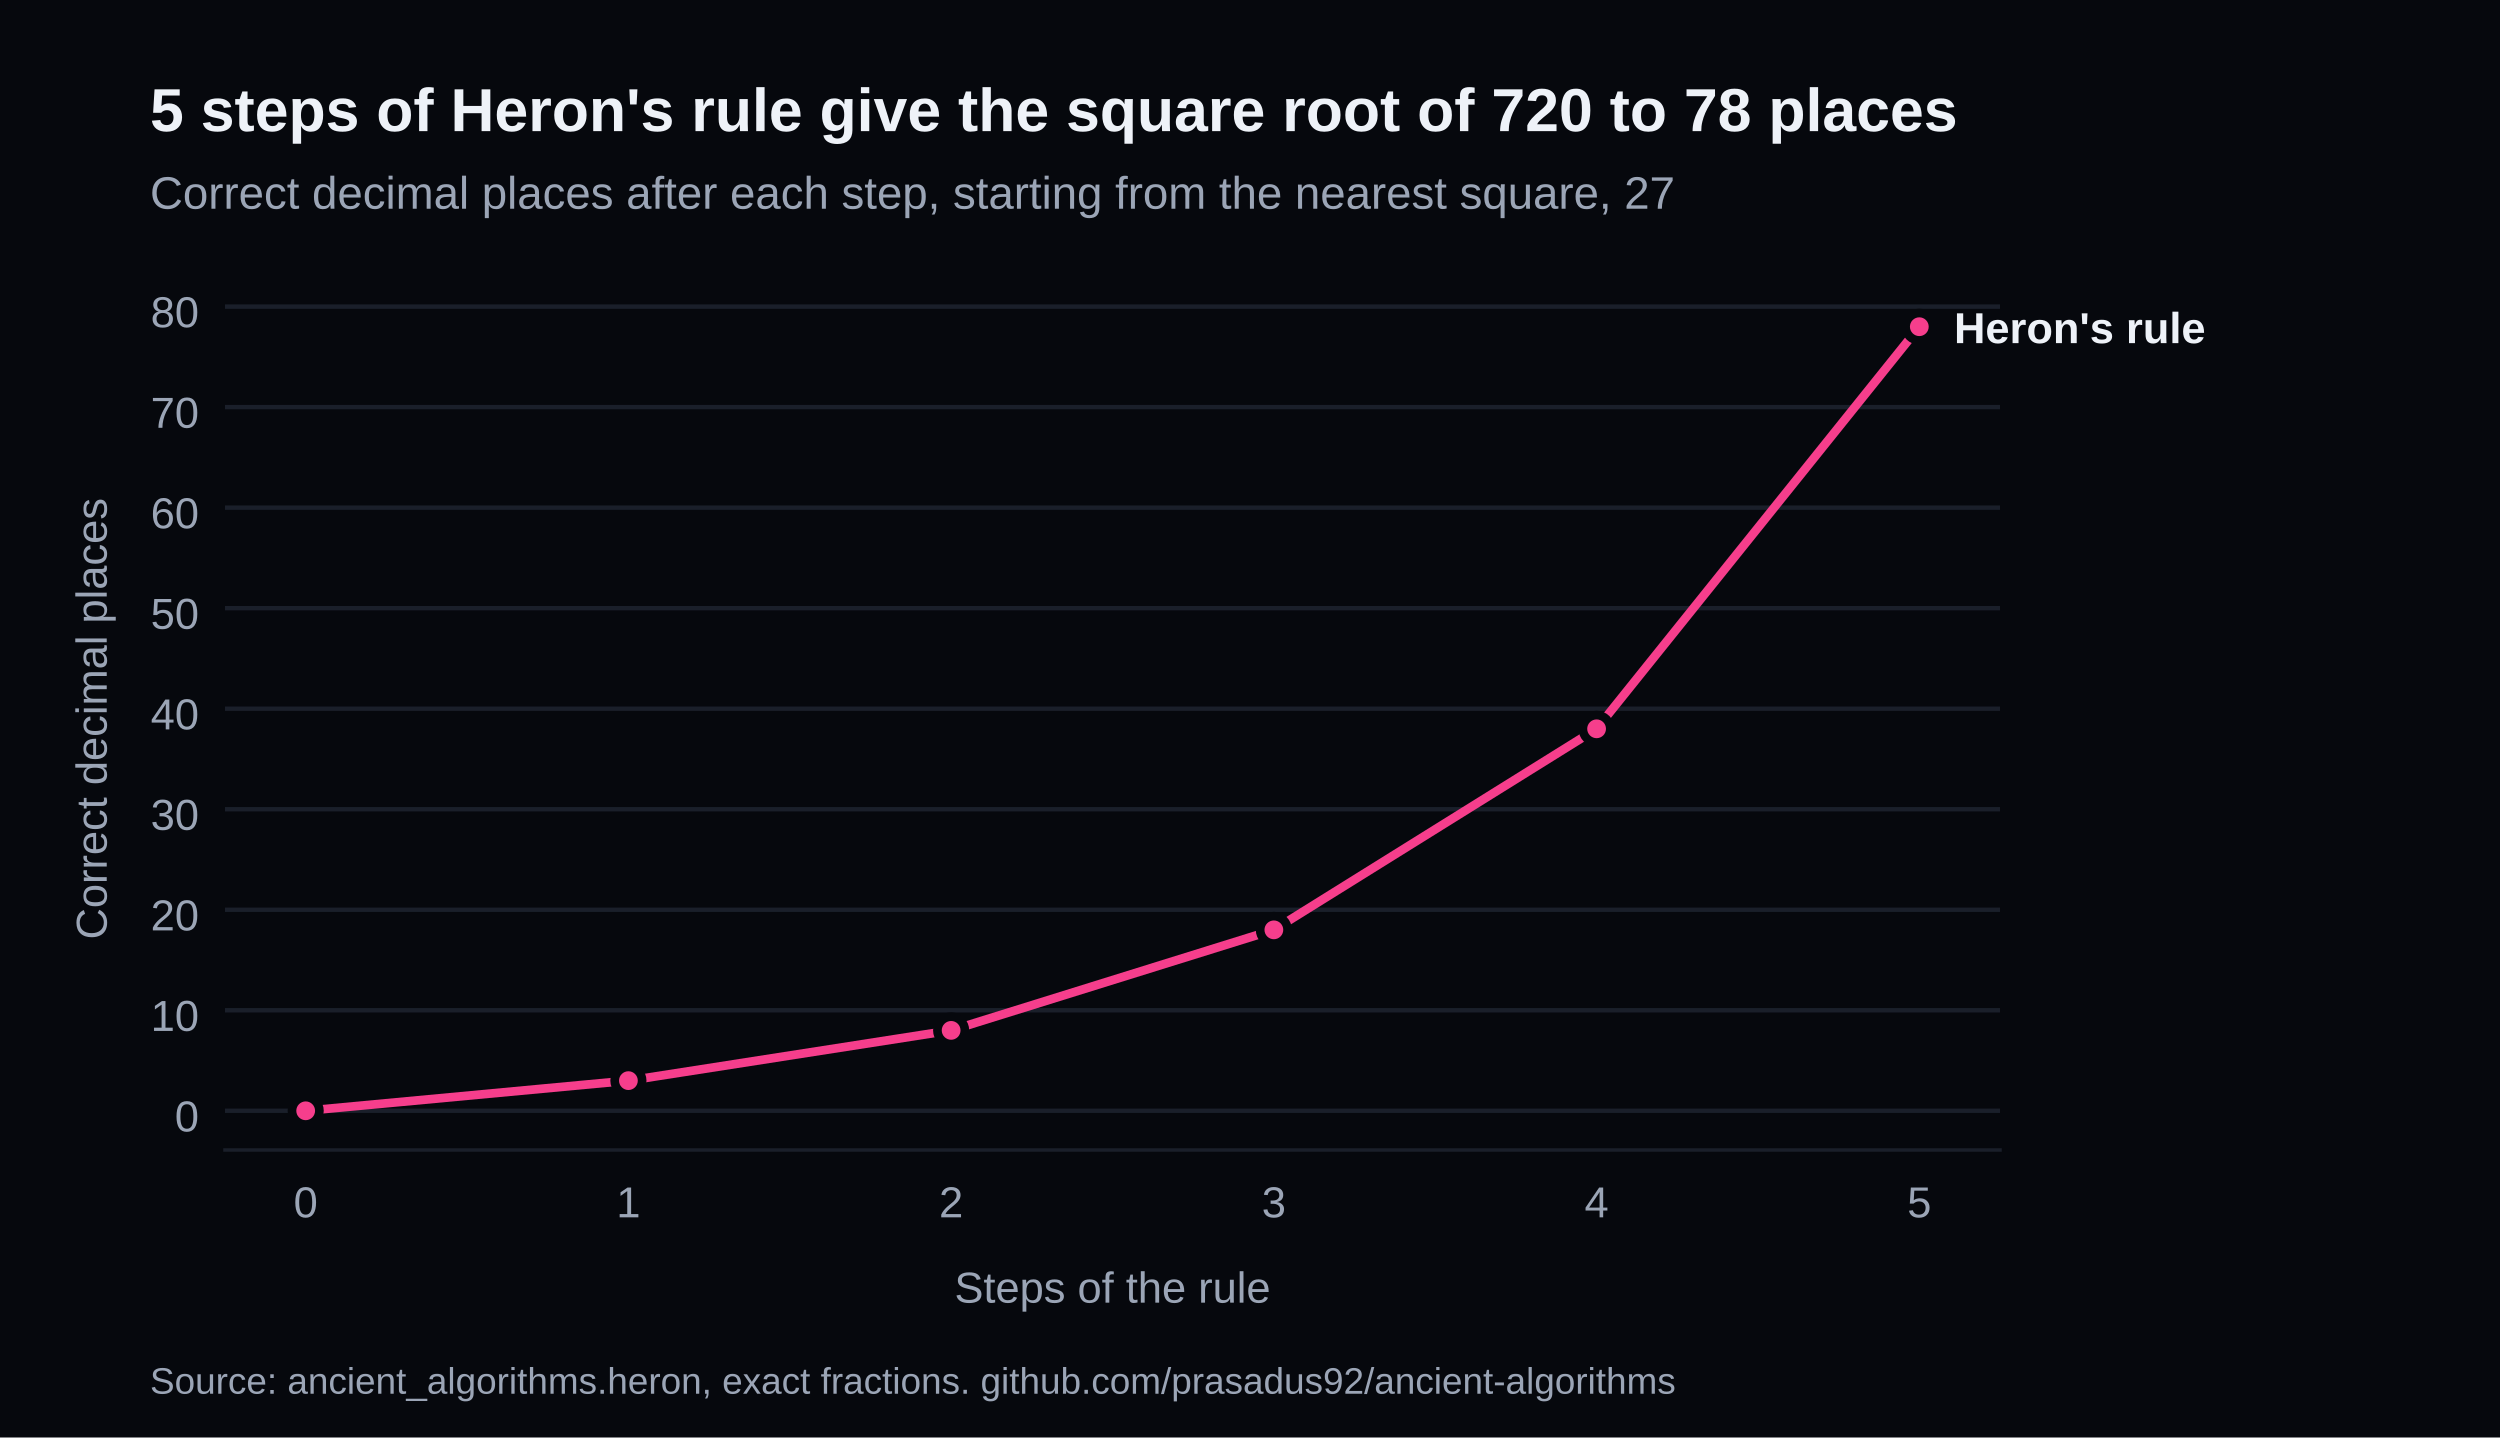
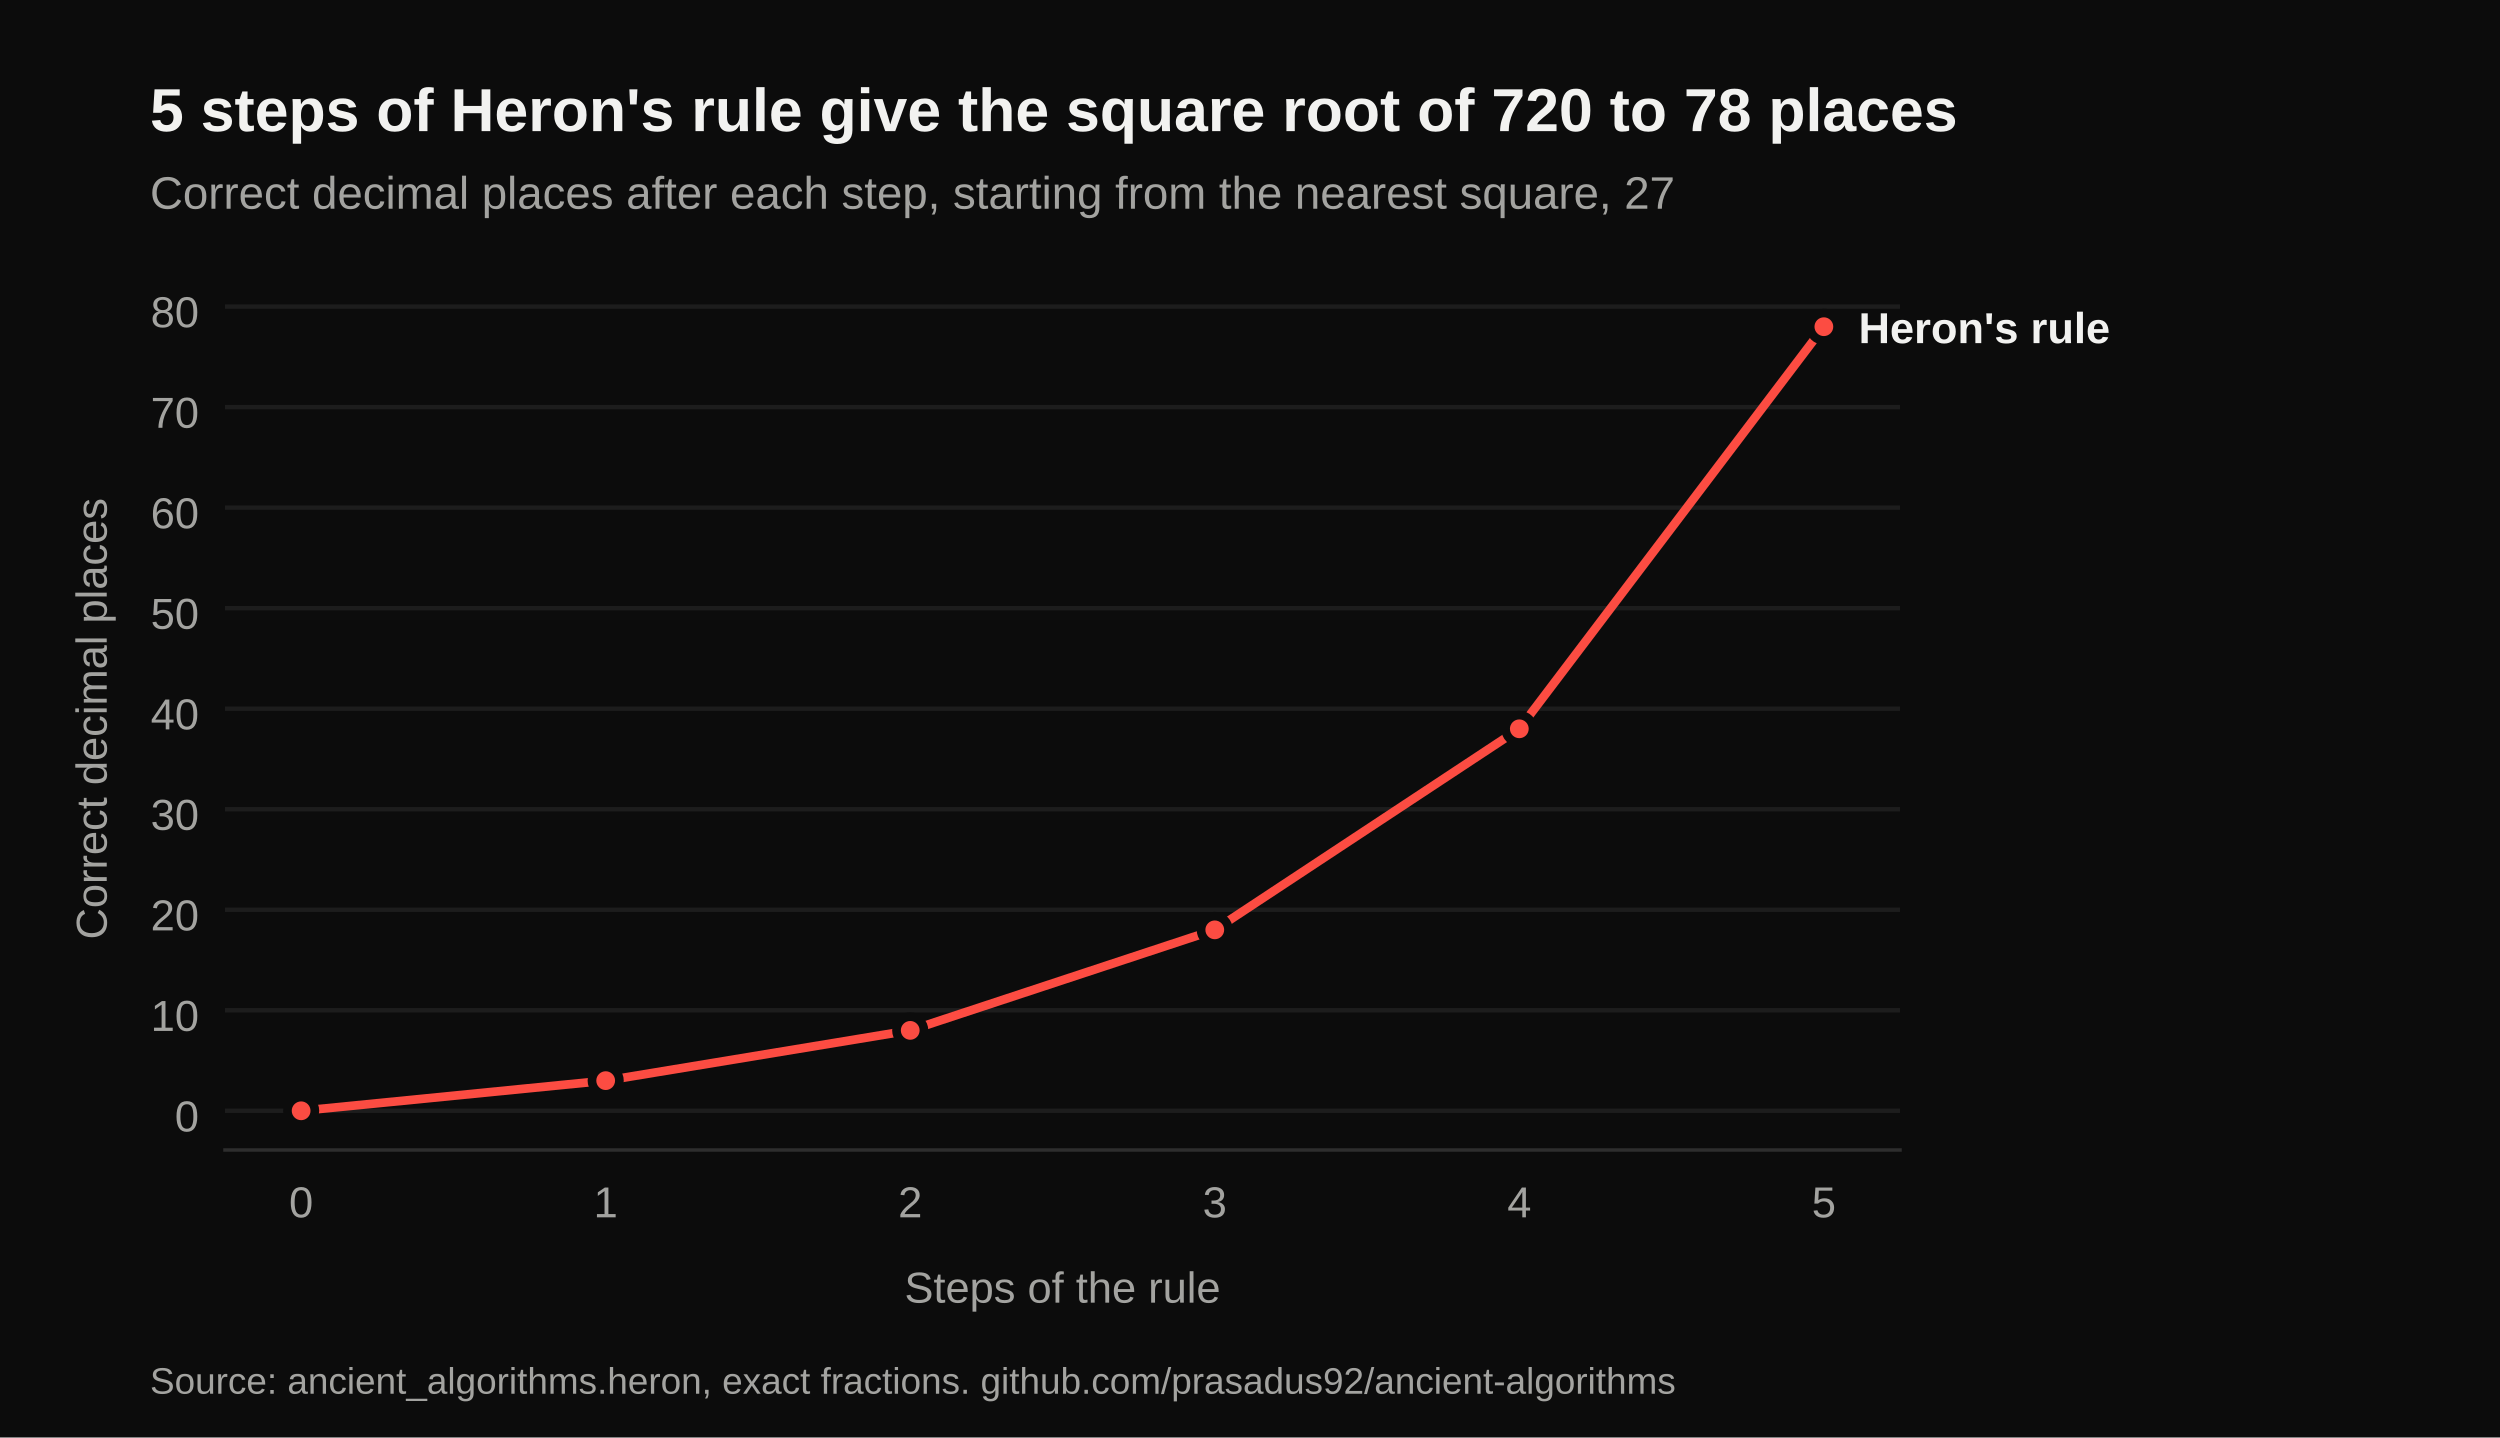
<svg xmlns="http://www.w3.org/2000/svg" xmlns:xlink="http://www.w3.org/1999/xlink" width="576pt" height="331.2pt" viewBox="0 0 576 331.2" version="1.1">
  <defs>
    <style type="text/css">*{stroke-linejoin: round; stroke-linecap: butt}</style>
  </defs>
  <g id="figure_1">
    <g id="patch_1">
-       <path d="M 0 331.2  L 576 331.2  L 576 0  L 0 0  z " style="fill: #06080d" />
+       <path d="M 0 331.2  L 576 331.2  L 576 0  L 0 0  z " style="fill: #0c0c0c" />
    </g>
    <g id="axes_1">
      <g id="patch_2">
-         <path d="M 51.84 264.96  L 460.8 264.96  L 460.8 66.24  L 51.84 66.24  z " style="fill: #06080d" />
+         <path d="M 51.84 264.96  L 437.76 264.96  L 437.76 66.24  L 51.84 66.24  z " style="fill: #0c0c0c" />
      </g>
      <g id="matplotlib.axis_1">
        <g id="xtick_1">
          <g id="line2d_1" />
          <g id="text_1">
-             <text style="font-size: 10px; font-family: 'Quicksand Variable', Quicksand, 'Helvetica Neue', Arial, sans-serif; text-anchor: middle; fill: #9ba5b6" x="70.429" y="280.48" transform="rotate(-0 70.42909 280.48)">0</text>
+             <text style="font-size: 10px; font-family: 'General Sans', system-ui, -apple-system, 'Helvetica Neue', Arial, sans-serif; text-anchor: middle; fill: #a3a3a0" x="69.382" y="280.48" transform="rotate(-0 69.38182 280.48)">0</text>
          </g>
        </g>
        <g id="xtick_2">
          <g id="line2d_2" />
          <g id="text_2">
-             <text style="font-size: 10px; font-family: 'Quicksand Variable', Quicksand, 'Helvetica Neue', Arial, sans-serif; text-anchor: middle; fill: #9ba5b6" x="144.785" y="280.48" transform="rotate(-0 144.7855 280.48)">1</text>
+             <text style="font-size: 10px; font-family: 'General Sans', system-ui, -apple-system, 'Helvetica Neue', Arial, sans-serif; text-anchor: middle; fill: #a3a3a0" x="139.549" y="280.48" transform="rotate(-0 139.5491 280.48)">1</text>
          </g>
        </g>
        <g id="xtick_3">
          <g id="line2d_3" />
          <g id="text_3">
-             <text style="font-size: 10px; font-family: 'Quicksand Variable', Quicksand, 'Helvetica Neue', Arial, sans-serif; text-anchor: middle; fill: #9ba5b6" x="219.142" y="280.48" transform="rotate(-0 219.1418 280.48)">2</text>
+             <text style="font-size: 10px; font-family: 'General Sans', system-ui, -apple-system, 'Helvetica Neue', Arial, sans-serif; text-anchor: middle; fill: #a3a3a0" x="209.716" y="280.48" transform="rotate(-0 209.7164 280.48)">2</text>
          </g>
        </g>
        <g id="xtick_4">
          <g id="line2d_4" />
          <g id="text_4">
-             <text style="font-size: 10px; font-family: 'Quicksand Variable', Quicksand, 'Helvetica Neue', Arial, sans-serif; text-anchor: middle; fill: #9ba5b6" x="293.498" y="280.48" transform="rotate(-0 293.4982 280.48)">3</text>
+             <text style="font-size: 10px; font-family: 'General Sans', system-ui, -apple-system, 'Helvetica Neue', Arial, sans-serif; text-anchor: middle; fill: #a3a3a0" x="279.884" y="280.48" transform="rotate(-0 279.8836 280.48)">3</text>
          </g>
        </g>
        <g id="xtick_5">
          <g id="line2d_5" />
          <g id="text_5">
-             <text style="font-size: 10px; font-family: 'Quicksand Variable', Quicksand, 'Helvetica Neue', Arial, sans-serif; text-anchor: middle; fill: #9ba5b6" x="367.855" y="280.48" transform="rotate(-0 367.8545 280.48)">4</text>
+             <text style="font-size: 10px; font-family: 'General Sans', system-ui, -apple-system, 'Helvetica Neue', Arial, sans-serif; text-anchor: middle; fill: #a3a3a0" x="350.051" y="280.48" transform="rotate(-0 350.0509 280.48)">4</text>
          </g>
        </g>
        <g id="xtick_6">
          <g id="line2d_6" />
          <g id="text_6">
-             <text style="font-size: 10px; font-family: 'Quicksand Variable', Quicksand, 'Helvetica Neue', Arial, sans-serif; text-anchor: middle; fill: #9ba5b6" x="442.211" y="280.48" transform="rotate(-0 442.2109 280.48)">5</text>
+             <text style="font-size: 10px; font-family: 'General Sans', system-ui, -apple-system, 'Helvetica Neue', Arial, sans-serif; text-anchor: middle; fill: #a3a3a0" x="420.218" y="280.48" transform="rotate(-0 420.2182 280.48)">5</text>
          </g>
        </g>
        <g id="text_7">
-           <text style="font-size: 10px; font-family: 'Quicksand Variable', Quicksand, 'Helvetica Neue', Arial, sans-serif; text-anchor: middle; fill: #9ba5b6" x="256.32" y="300.13" transform="rotate(-0 256.32 300.13)">Steps of the rule</text>
+           <text style="font-size: 10px; font-family: 'General Sans', system-ui, -apple-system, 'Helvetica Neue', Arial, sans-serif; text-anchor: middle; fill: #a3a3a0" x="244.8" y="300.13" transform="rotate(-0 244.8 300.13)">Steps of the rule</text>
        </g>
      </g>
      <g id="matplotlib.axis_2">
        <g id="ytick_1">
          <g id="line2d_7">
-             <path d="M 51.84 255.927  L 460.8 255.927  " clip-path="url(#p89c230ba1c)" style="fill: none; stroke: #1a1f2a; stroke-linecap: square" />
+             <path d="M 51.84 255.927  L 437.76 255.927  " clip-path="url(#p6bc87ba94e)" style="fill: none; stroke: #1d1d1d; stroke-linecap: square" />
          </g>
          <g id="line2d_8" />
          <g id="text_8">
-             <text style="font-size: 10px; font-family: 'Quicksand Variable', Quicksand, 'Helvetica Neue', Arial, sans-serif; text-anchor: end; fill: #9ba5b6" x="45.84" y="260.687" transform="rotate(-0 45.84 260.6873)">0</text>
+             <text style="font-size: 10px; font-family: 'General Sans', system-ui, -apple-system, 'Helvetica Neue', Arial, sans-serif; text-anchor: end; fill: #a3a3a0" x="45.84" y="260.687" transform="rotate(-0 45.84 260.6873)">0</text>
          </g>
        </g>
        <g id="ytick_2">
          <g id="line2d_9">
-             <path d="M 51.84 232.766  L 460.8 232.766  " clip-path="url(#p89c230ba1c)" style="fill: none; stroke: #1a1f2a; stroke-linecap: square" />
+             <path d="M 51.84 232.766  L 437.76 232.766  " clip-path="url(#p6bc87ba94e)" style="fill: none; stroke: #1d1d1d; stroke-linecap: square" />
          </g>
          <g id="line2d_10" />
          <g id="text_9">
-             <text style="font-size: 10px; font-family: 'Quicksand Variable', Quicksand, 'Helvetica Neue', Arial, sans-serif; text-anchor: end; fill: #9ba5b6" x="45.84" y="237.526" transform="rotate(-0 45.84 237.5264)">10</text>
+             <text style="font-size: 10px; font-family: 'General Sans', system-ui, -apple-system, 'Helvetica Neue', Arial, sans-serif; text-anchor: end; fill: #a3a3a0" x="45.84" y="237.526" transform="rotate(-0 45.84 237.5264)">10</text>
          </g>
        </g>
        <g id="ytick_3">
          <g id="line2d_11">
-             <path d="M 51.84 209.606  L 460.8 209.606  " clip-path="url(#p89c230ba1c)" style="fill: none; stroke: #1a1f2a; stroke-linecap: square" />
+             <path d="M 51.84 209.606  L 437.76 209.606  " clip-path="url(#p6bc87ba94e)" style="fill: none; stroke: #1d1d1d; stroke-linecap: square" />
          </g>
          <g id="line2d_12" />
          <g id="text_10">
-             <text style="font-size: 10px; font-family: 'Quicksand Variable', Quicksand, 'Helvetica Neue', Arial, sans-serif; text-anchor: end; fill: #9ba5b6" x="45.84" y="214.366" transform="rotate(-0 45.84 214.3656)">20</text>
+             <text style="font-size: 10px; font-family: 'General Sans', system-ui, -apple-system, 'Helvetica Neue', Arial, sans-serif; text-anchor: end; fill: #a3a3a0" x="45.84" y="214.366" transform="rotate(-0 45.84 214.3656)">20</text>
          </g>
        </g>
        <g id="ytick_4">
          <g id="line2d_13">
-             <path d="M 51.84 186.445  L 460.8 186.445  " clip-path="url(#p89c230ba1c)" style="fill: none; stroke: #1a1f2a; stroke-linecap: square" />
+             <path d="M 51.84 186.445  L 437.76 186.445  " clip-path="url(#p6bc87ba94e)" style="fill: none; stroke: #1d1d1d; stroke-linecap: square" />
          </g>
          <g id="line2d_14" />
          <g id="text_11">
-             <text style="font-size: 10px; font-family: 'Quicksand Variable', Quicksand, 'Helvetica Neue', Arial, sans-serif; text-anchor: end; fill: #9ba5b6" x="45.84" y="191.205" transform="rotate(-0 45.84 191.2048)">30</text>
+             <text style="font-size: 10px; font-family: 'General Sans', system-ui, -apple-system, 'Helvetica Neue', Arial, sans-serif; text-anchor: end; fill: #a3a3a0" x="45.84" y="191.205" transform="rotate(-0 45.84 191.2048)">30</text>
          </g>
        </g>
        <g id="ytick_5">
          <g id="line2d_15">
-             <path d="M 51.84 163.284  L 460.8 163.284  " clip-path="url(#p89c230ba1c)" style="fill: none; stroke: #1a1f2a; stroke-linecap: square" />
+             <path d="M 51.84 163.284  L 437.76 163.284  " clip-path="url(#p6bc87ba94e)" style="fill: none; stroke: #1d1d1d; stroke-linecap: square" />
          </g>
          <g id="line2d_16" />
          <g id="text_12">
-             <text style="font-size: 10px; font-family: 'Quicksand Variable', Quicksand, 'Helvetica Neue', Arial, sans-serif; text-anchor: end; fill: #9ba5b6" x="45.84" y="168.044" transform="rotate(-0 45.84 168.0439)">40</text>
+             <text style="font-size: 10px; font-family: 'General Sans', system-ui, -apple-system, 'Helvetica Neue', Arial, sans-serif; text-anchor: end; fill: #a3a3a0" x="45.84" y="168.044" transform="rotate(-0 45.84 168.0439)">40</text>
          </g>
        </g>
        <g id="ytick_6">
          <g id="line2d_17">
-             <path d="M 51.84 140.123  L 460.8 140.123  " clip-path="url(#p89c230ba1c)" style="fill: none; stroke: #1a1f2a; stroke-linecap: square" />
+             <path d="M 51.84 140.123  L 437.76 140.123  " clip-path="url(#p6bc87ba94e)" style="fill: none; stroke: #1d1d1d; stroke-linecap: square" />
          </g>
          <g id="line2d_18" />
          <g id="text_13">
-             <text style="font-size: 10px; font-family: 'Quicksand Variable', Quicksand, 'Helvetica Neue', Arial, sans-serif; text-anchor: end; fill: #9ba5b6" x="45.84" y="144.883" transform="rotate(-0 45.84 144.8831)">50</text>
+             <text style="font-size: 10px; font-family: 'General Sans', system-ui, -apple-system, 'Helvetica Neue', Arial, sans-serif; text-anchor: end; fill: #a3a3a0" x="45.84" y="144.883" transform="rotate(-0 45.84 144.8831)">50</text>
          </g>
        </g>
        <g id="ytick_7">
          <g id="line2d_19">
-             <path d="M 51.84 116.962  L 460.8 116.962  " clip-path="url(#p89c230ba1c)" style="fill: none; stroke: #1a1f2a; stroke-linecap: square" />
+             <path d="M 51.84 116.962  L 437.76 116.962  " clip-path="url(#p6bc87ba94e)" style="fill: none; stroke: #1d1d1d; stroke-linecap: square" />
          </g>
          <g id="line2d_20" />
          <g id="text_14">
-             <text style="font-size: 10px; font-family: 'Quicksand Variable', Quicksand, 'Helvetica Neue', Arial, sans-serif; text-anchor: end; fill: #9ba5b6" x="45.84" y="121.722" transform="rotate(-0 45.84 121.7222)">60</text>
+             <text style="font-size: 10px; font-family: 'General Sans', system-ui, -apple-system, 'Helvetica Neue', Arial, sans-serif; text-anchor: end; fill: #a3a3a0" x="45.84" y="121.722" transform="rotate(-0 45.84 121.7222)">60</text>
          </g>
        </g>
        <g id="ytick_8">
          <g id="line2d_21">
-             <path d="M 51.84 93.801  L 460.8 93.801  " clip-path="url(#p89c230ba1c)" style="fill: none; stroke: #1a1f2a; stroke-linecap: square" />
+             <path d="M 51.84 93.801  L 437.76 93.801  " clip-path="url(#p6bc87ba94e)" style="fill: none; stroke: #1d1d1d; stroke-linecap: square" />
          </g>
          <g id="line2d_22" />
          <g id="text_15">
-             <text style="font-size: 10px; font-family: 'Quicksand Variable', Quicksand, 'Helvetica Neue', Arial, sans-serif; text-anchor: end; fill: #9ba5b6" x="45.84" y="98.561" transform="rotate(-0 45.84 98.5614)">70</text>
+             <text style="font-size: 10px; font-family: 'General Sans', system-ui, -apple-system, 'Helvetica Neue', Arial, sans-serif; text-anchor: end; fill: #a3a3a0" x="45.84" y="98.561" transform="rotate(-0 45.84 98.5614)">70</text>
          </g>
        </g>
        <g id="ytick_9">
          <g id="line2d_23">
-             <path d="M 51.84 70.641  L 460.8 70.641  " clip-path="url(#p89c230ba1c)" style="fill: none; stroke: #1a1f2a; stroke-linecap: square" />
+             <path d="M 51.84 70.641  L 437.76 70.641  " clip-path="url(#p6bc87ba94e)" style="fill: none; stroke: #1d1d1d; stroke-linecap: square" />
          </g>
          <g id="line2d_24" />
          <g id="text_16">
-             <text style="font-size: 10px; font-family: 'Quicksand Variable', Quicksand, 'Helvetica Neue', Arial, sans-serif; text-anchor: end; fill: #9ba5b6" x="45.84" y="75.401" transform="rotate(-0 45.84 75.40056)">80</text>
+             <text style="font-size: 10px; font-family: 'General Sans', system-ui, -apple-system, 'Helvetica Neue', Arial, sans-serif; text-anchor: end; fill: #a3a3a0" x="45.84" y="75.401" transform="rotate(-0 45.84 75.40056)">80</text>
          </g>
        </g>
        <g id="text_17">
-           <text style="font-size: 10px; font-family: 'Quicksand Variable', Quicksand, 'Helvetica Neue', Arial, sans-serif; text-anchor: middle; fill: #9ba5b6" x="24.591" y="165.6" transform="rotate(-90 24.59125 165.6)">Correct decimal places</text>
+           <text style="font-size: 10px; font-family: 'General Sans', system-ui, -apple-system, 'Helvetica Neue', Arial, sans-serif; text-anchor: middle; fill: #a3a3a0" x="24.591" y="165.6" transform="rotate(-90 24.59125 165.6)">Correct decimal places</text>
        </g>
      </g>
      <g id="patch_3">
-         <path d="M 51.84 264.96  L 460.8 264.96  " style="fill: none; stroke: #1a1f2a; stroke-width: 0.8; stroke-linejoin: miter; stroke-linecap: square" />
+         <path d="M 51.84 264.96  L 437.76 264.96  " style="fill: none; stroke: #2e2e2e; stroke-width: 0.8; stroke-linejoin: miter; stroke-linecap: square" />
      </g>
      <g id="line2d_25">
-         <path d="M 70.429 255.927  L 144.785 248.979  L 219.142 237.399  L 293.498 214.238  L 367.855 167.916  L 442.211 75.273  " clip-path="url(#p89c230ba1c)" style="fill: none; stroke: #f63e8c; stroke-width: 2; stroke-linecap: round" />
+         <path d="M 69.382 255.927  L 139.549 248.979  L 209.716 237.399  L 279.884 214.238  L 350.051 167.916  L 420.218 75.273  " clip-path="url(#p6bc87ba94e)" style="fill: none; stroke: #fc4c42; stroke-width: 2; stroke-linecap: round" />
      </g>
      <g id="text_18">
-         <text style="font-weight: 700; font-size: 10px; font-family: 'Quicksand Variable', Quicksand, 'Helvetica Neue', Arial, sans-serif; text-anchor: start; fill: #eef2f8" x="450.211" y="79.063" transform="rotate(-0 450.2109 79.06273)">Heron's rule</text>
+         <text style="font-weight: 700; font-size: 10px; font-family: 'General Sans', system-ui, -apple-system, 'Helvetica Neue', Arial, sans-serif; text-anchor: start; fill: #f2f2f0" x="428.218" y="79.063" transform="rotate(-0 428.2182 79.06273)">Heron's rule</text>
      </g>
      <g id="PathCollection_1">
        <defs>
-           <path id="m59cdf10032" d="M 0 3.162  C 0.839 3.162 1.643 2.829 2.236 2.236  C 2.829 1.643 3.162 0.839 3.162 0  C 3.162 -0.839 2.829 -1.643 2.236 -2.236  C 1.643 -2.829 0.839 -3.162 0 -3.162  C -0.839 -3.162 -1.643 -2.829 -2.236 -2.236  C -2.829 -1.643 -3.162 -0.839 -3.162 0  C -3.162 0.839 -2.829 1.643 -2.236 2.236  C -1.643 2.829 -0.839 3.162 0 3.162  z " style="stroke: #06080d; stroke-width: 2" />
+           <path id="m528f59fc96" d="M 0 3.162  C 0.839 3.162 1.643 2.829 2.236 2.236  C 2.829 1.643 3.162 0.839 3.162 0  C 3.162 -0.839 2.829 -1.643 2.236 -2.236  C 1.643 -2.829 0.839 -3.162 0 -3.162  C -0.839 -3.162 -1.643 -2.829 -2.236 -2.236  C -2.829 -1.643 -3.162 -0.839 -3.162 0  C -3.162 0.839 -2.829 1.643 -2.236 2.236  C -1.643 2.829 -0.839 3.162 0 3.162  z " style="stroke: #0c0c0c; stroke-width: 2" />
        </defs>
-         <g clip-path="url(#p89c230ba1c)">
-           <use xlink:href="#m59cdf10032" x="70.429" y="255.927" style="fill: #f63e8c; stroke: #06080d; stroke-width: 2" />
-           <use xlink:href="#m59cdf10032" x="144.785" y="248.979" style="fill: #f63e8c; stroke: #06080d; stroke-width: 2" />
-           <use xlink:href="#m59cdf10032" x="219.142" y="237.399" style="fill: #f63e8c; stroke: #06080d; stroke-width: 2" />
-           <use xlink:href="#m59cdf10032" x="293.498" y="214.238" style="fill: #f63e8c; stroke: #06080d; stroke-width: 2" />
-           <use xlink:href="#m59cdf10032" x="367.855" y="167.916" style="fill: #f63e8c; stroke: #06080d; stroke-width: 2" />
-           <use xlink:href="#m59cdf10032" x="442.211" y="75.273" style="fill: #f63e8c; stroke: #06080d; stroke-width: 2" />
+         <g clip-path="url(#p6bc87ba94e)">
+           <use xlink:href="#m528f59fc96" x="69.382" y="255.927" style="fill: #fc4c42; stroke: #0c0c0c; stroke-width: 2" />
+           <use xlink:href="#m528f59fc96" x="139.549" y="248.979" style="fill: #fc4c42; stroke: #0c0c0c; stroke-width: 2" />
+           <use xlink:href="#m528f59fc96" x="209.716" y="237.399" style="fill: #fc4c42; stroke: #0c0c0c; stroke-width: 2" />
+           <use xlink:href="#m528f59fc96" x="279.884" y="214.238" style="fill: #fc4c42; stroke: #0c0c0c; stroke-width: 2" />
+           <use xlink:href="#m528f59fc96" x="350.051" y="167.916" style="fill: #fc4c42; stroke: #0c0c0c; stroke-width: 2" />
+           <use xlink:href="#m528f59fc96" x="420.218" y="75.273" style="fill: #fc4c42; stroke: #0c0c0c; stroke-width: 2" />
        </g>
      </g>
    </g>
    <g id="text_19">
-       <text style="font-weight: 700; font-size: 14px; font-family: 'Quicksand Variable', Quicksand, 'Helvetica Neue', Arial, sans-serif; text-anchor: start; fill: #eef2f8" x="34.56" y="30.21" transform="rotate(-0 34.56 30.21)">5 steps of Heron's rule give the square root of 720 to 78 places</text>
+       <text style="font-weight: 700; font-size: 14px; font-family: 'General Sans', system-ui, -apple-system, 'Helvetica Neue', Arial, sans-serif; text-anchor: start; fill: #f2f2f0" x="34.56" y="30.21" transform="rotate(-0 34.56 30.21)">5 steps of Heron's rule give the square root of 720 to 78 places</text>
    </g>
    <g id="text_20">
-       <text style="font-size: 10.5px; font-family: 'Quicksand Variable', Quicksand, 'Helvetica Neue', Arial, sans-serif; text-anchor: start; fill: #9ba5b6" x="34.56" y="48.084" transform="rotate(-0 34.56 48.084)">Correct decimal places after each step, starting from the nearest square, 27</text>
+       <text style="font-size: 10.5px; font-family: 'General Sans', system-ui, -apple-system, 'Helvetica Neue', Arial, sans-serif; text-anchor: start; fill: #a3a3a0" x="34.56" y="48.084" transform="rotate(-0 34.56 48.084)">Correct decimal places after each step, starting from the nearest square, 27</text>
    </g>
    <g id="text_21">
-       <text style="font-size: 8.5px; font-family: 'Quicksand Variable', Quicksand, 'Helvetica Neue', Arial, sans-serif; text-anchor: start; fill: #9ba5b6" x="34.56" y="321.11" transform="rotate(-0 34.56 321.1095)">Source: ancient_algorithms.heron, exact fractions. github.com/prasadus92/ancient-algorithms</text>
+       <text style="font-size: 8.5px; font-family: 'General Sans', system-ui, -apple-system, 'Helvetica Neue', Arial, sans-serif; text-anchor: start; fill: #a3a3a0" x="34.56" y="321.11" transform="rotate(-0 34.56 321.1095)">Source: ancient_algorithms.heron, exact fractions. github.com/prasadus92/ancient-algorithms</text>
    </g>
  </g>
  <defs>
-     <clipPath id="p89c230ba1c">
-       <rect x="51.84" y="66.24" width="408.96" height="198.72" />
+     <clipPath id="p6bc87ba94e">
+       <rect x="51.84" y="66.24" width="385.92" height="198.72" />
    </clipPath>
  </defs>
</svg>
